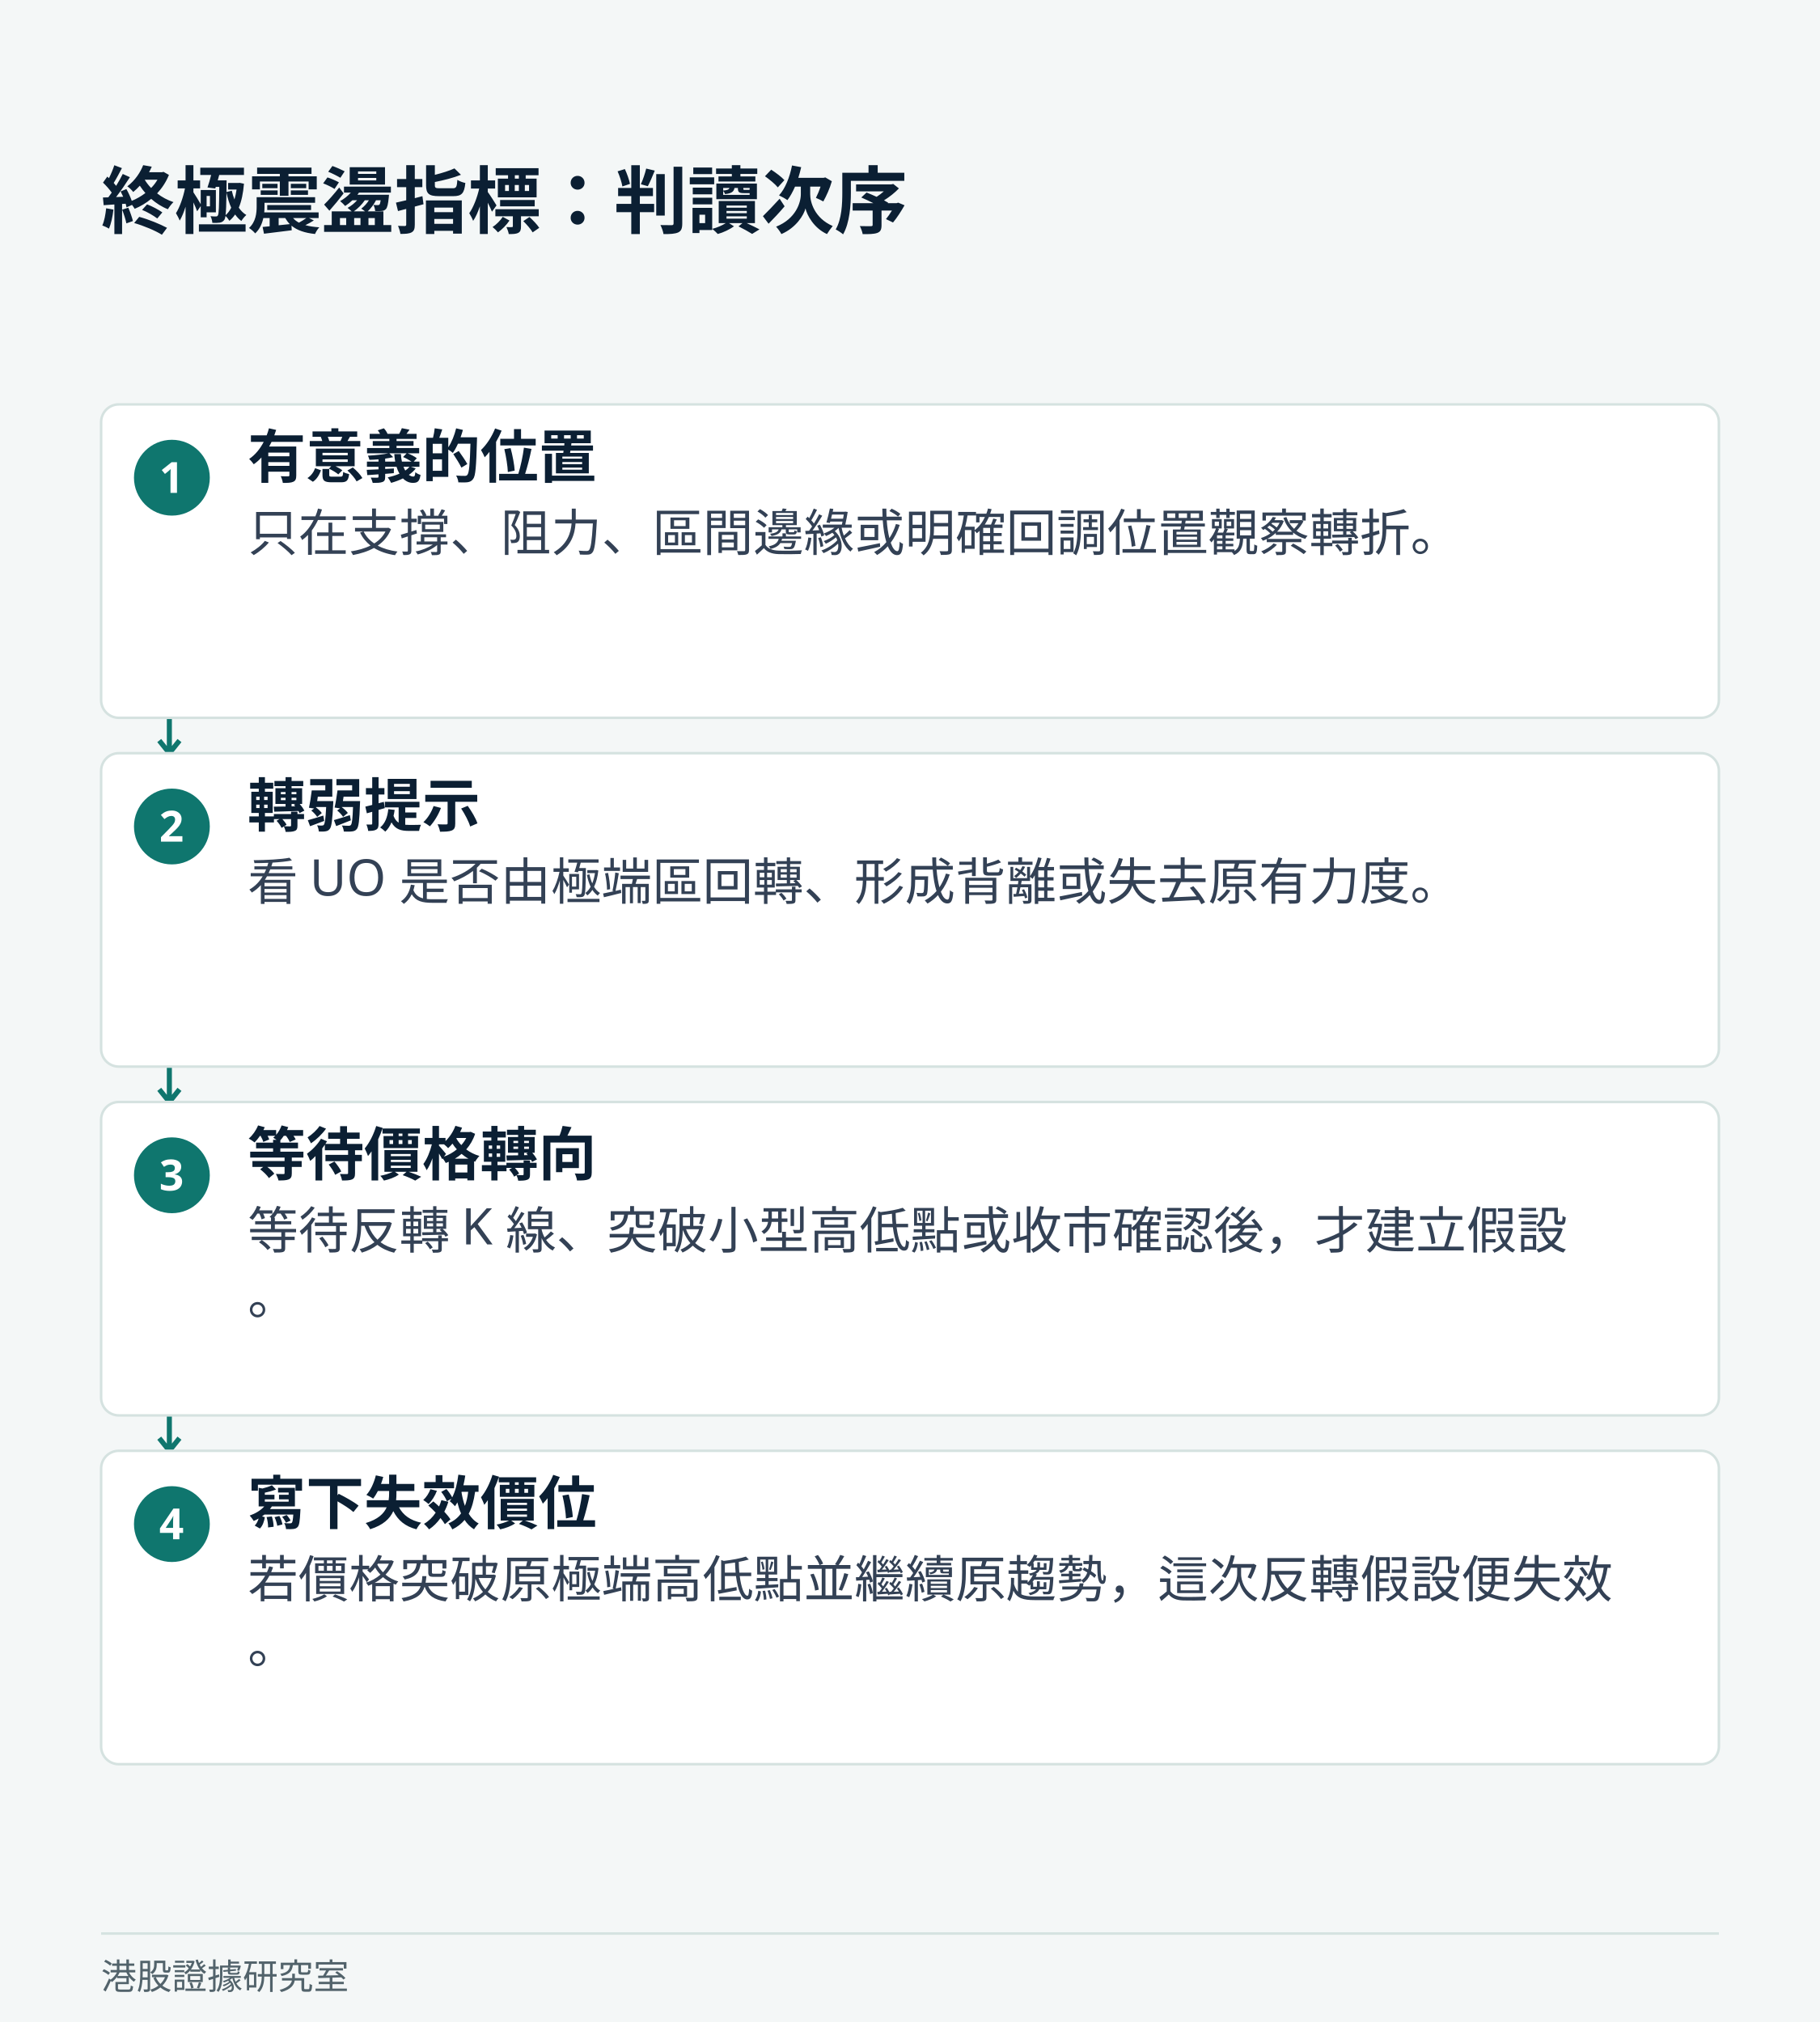
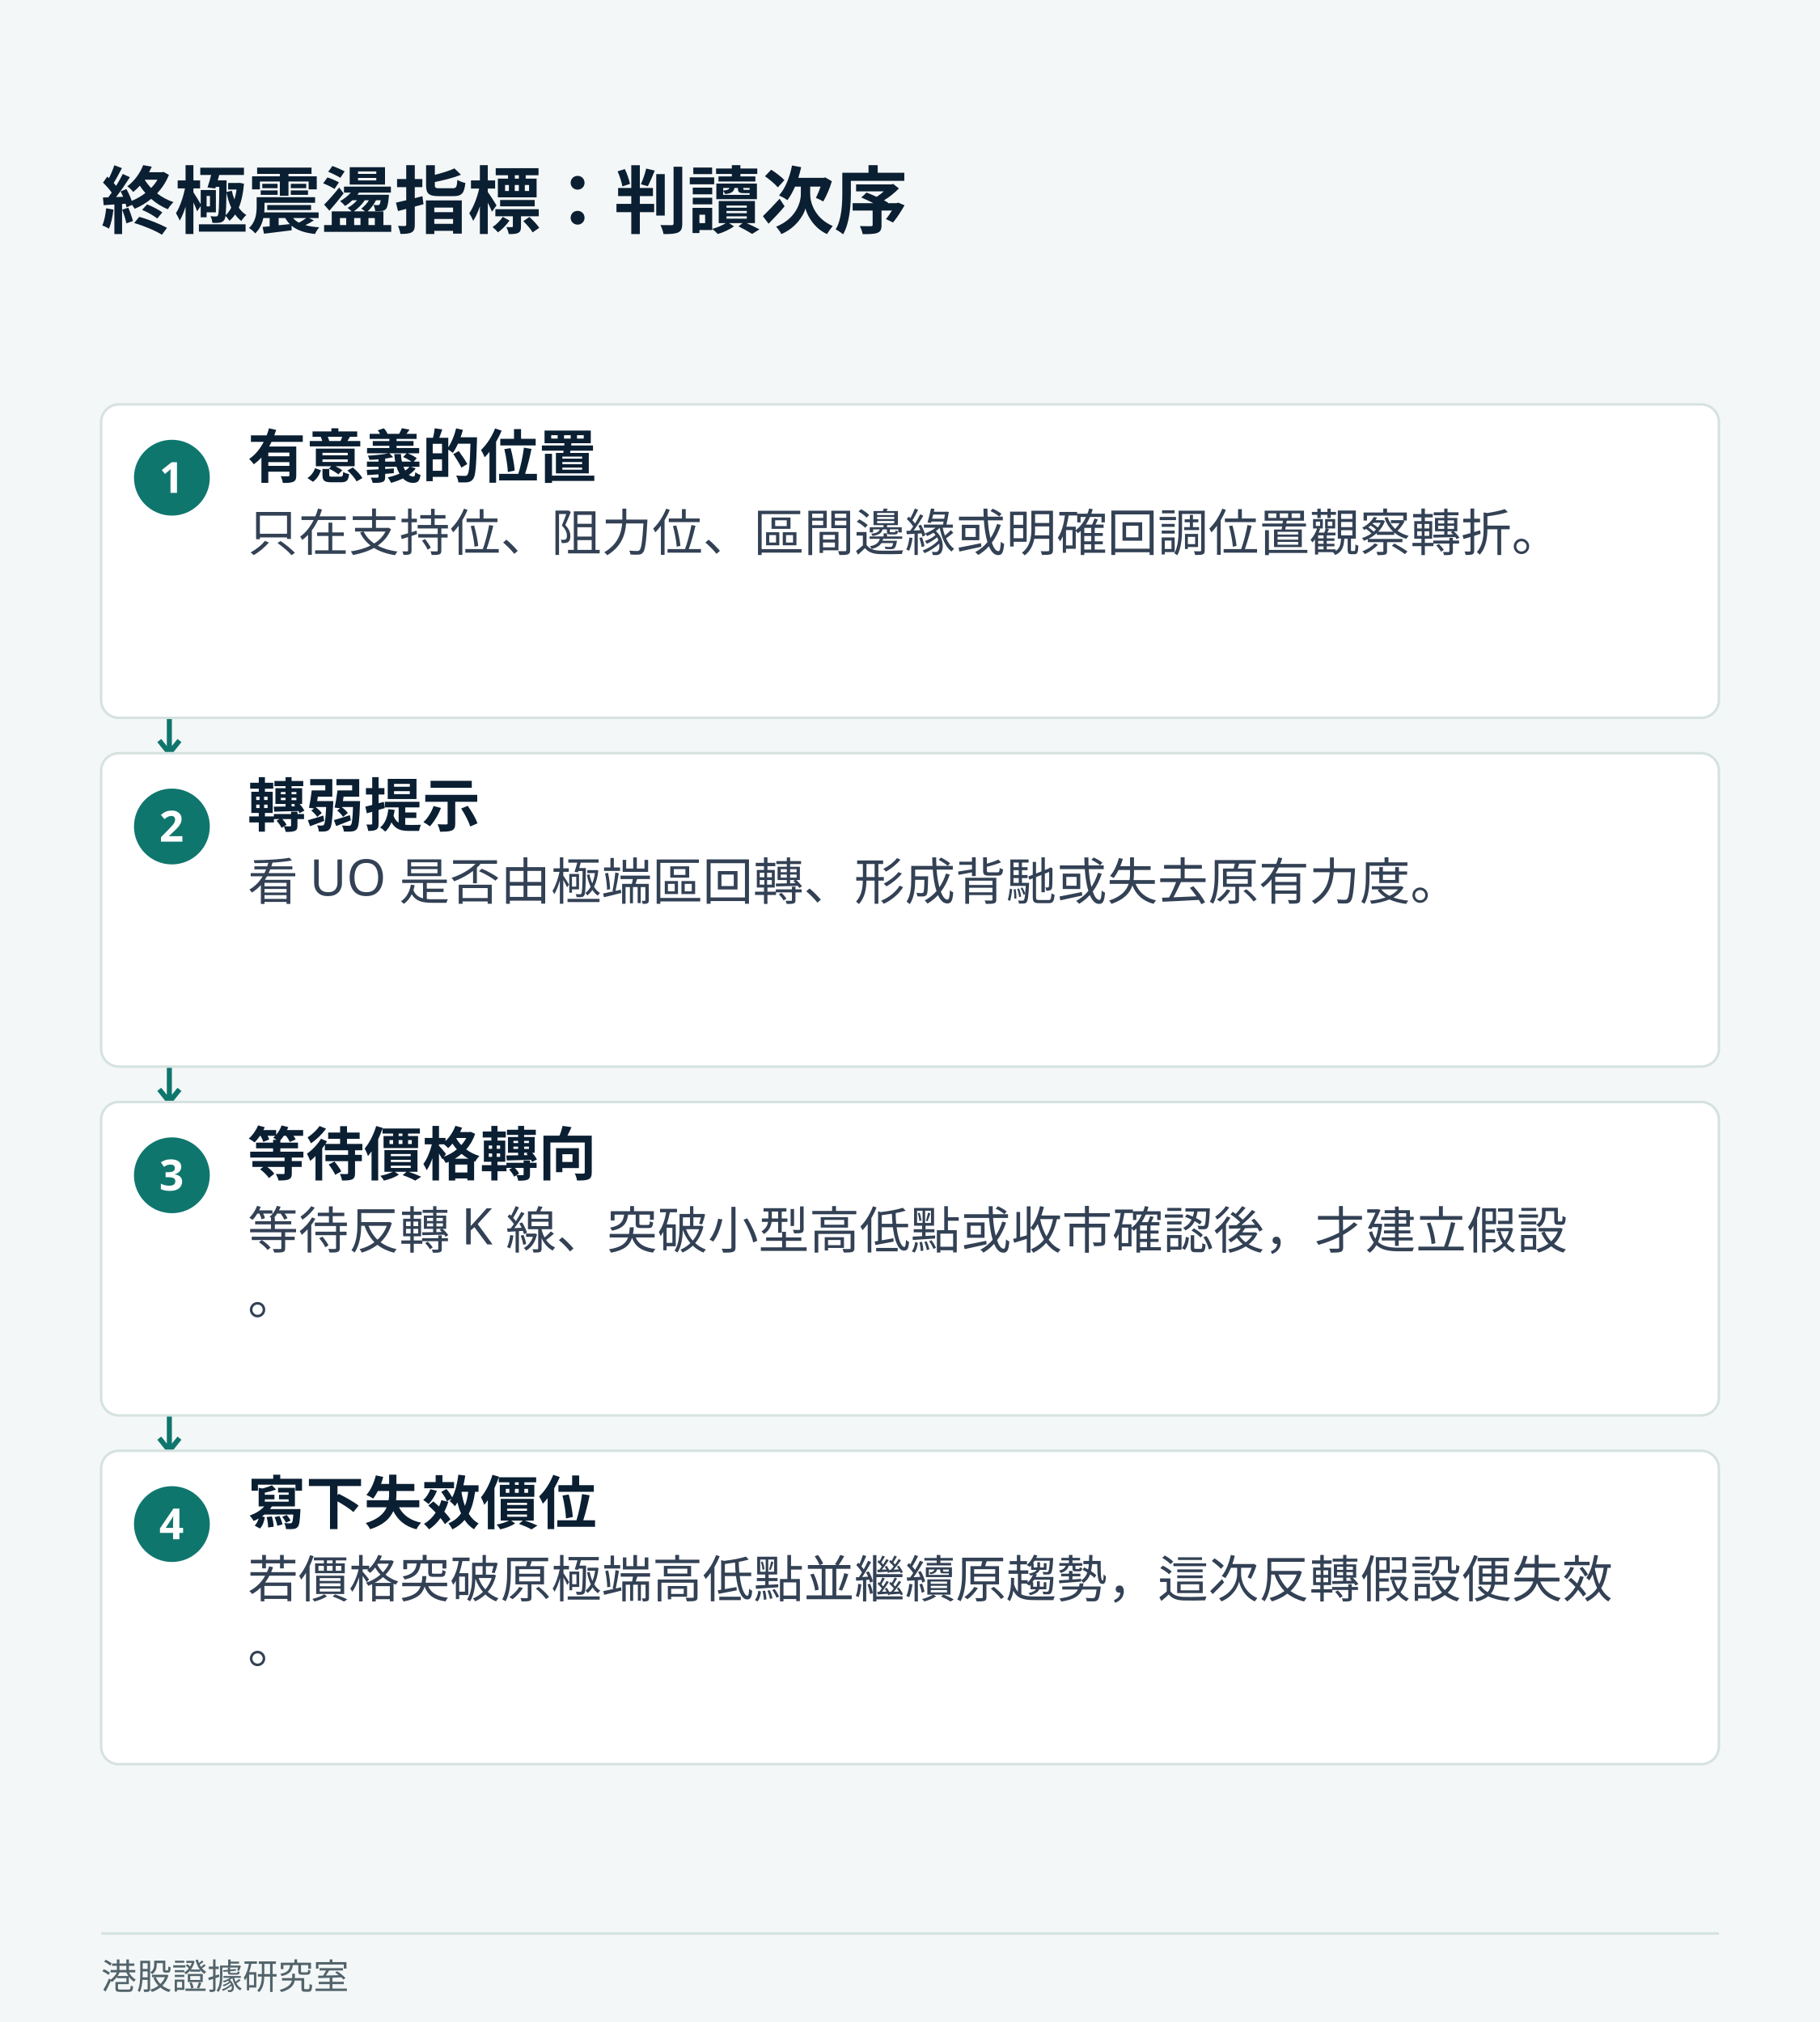
<svg xmlns="http://www.w3.org/2000/svg" width="720" height="800" viewBox="0 0 720 800" role="img" aria-labelledby="title desc">
  <rect width="720" height="800" fill="#f4f7f7" />
  <g font-family="Microsoft JhengHei,PingFang HK,Noto Sans HK,sans-serif">
    <text x="40" y="90" font-size="29" font-weight="700" fill="#0b1f33">
      <tspan x="40" dy="0">終極震盪指標：判讀次序</tspan>
    </text>
    <path d="M67 284v14m-4-5 4 5 4-5" stroke="#0f766e" stroke-width="2" fill="none" />
    <rect x="40" y="160" width="640" height="124" rx="7" fill="#ffffff" stroke="#d5e2e0" />
    <circle cx="68" cy="189" r="15" fill="#0f766e" />
    <text x="63" y="195" font-size="17" font-weight="700" fill="#fff">
      <tspan x="63" dy="0">1</tspan>
    </text>
    <text x="98" y="189" font-size="23" font-weight="700" fill="#0b1f33">
      <tspan x="98" dy="0">有意義的位置</tspan>
    </text>
    <text x="98" y="218" font-size="20" font-weight="400" fill="#334155">
-       <tspan x="98" dy="0">只在支撐、阻力、區間邊緣或明確回調位置觀察轉折。</tspan>
+       <tspan x="98" dy="0">只在支持位、阻力位、區間邊緣或明確回調位置觀察轉折。</tspan>
    </text>
    <path d="M67 422v14m-4-5 4 5 4-5" stroke="#0f766e" stroke-width="2" fill="none" />
    <rect x="40" y="298" width="640" height="124" rx="7" fill="#ffffff" stroke="#d5e2e0" />
    <circle cx="68" cy="327" r="15" fill="#0f766e" />
    <text x="63" y="333" font-size="17" font-weight="700" fill="#fff">
      <tspan x="63" dy="0">2</tspan>
    </text>
    <text x="98" y="327" font-size="23" font-weight="700" fill="#0b1f33">
      <tspan x="98" dy="0">轉弱提示</tspan>
    </text>
    <text x="98" y="356" font-size="20" font-weight="400" fill="#334155">
-       <tspan x="98" dy="0">看 UO 是否由極端區回轉、形成背離或失去原有力度。</tspan>
+       <tspan x="98" dy="0">看 UO 是否由極端區回轉、形成背馳或失去原有力度。</tspan>
    </text>
    <path d="M67 560v14m-4-5 4 5 4-5" stroke="#0f766e" stroke-width="2" fill="none" />
    <rect x="40" y="436" width="640" height="124" rx="7" fill="#ffffff" stroke="#d5e2e0" />
    <circle cx="68" cy="465" r="15" fill="#0f766e" />
    <text x="63" y="471" font-size="17" font-weight="700" fill="#fff">
      <tspan x="63" dy="0">3</tspan>
    </text>
    <text x="98" y="465" font-size="23" font-weight="700" fill="#0b1f33">
      <tspan x="98" dy="0">等待價格轉向</tspan>
    </text>
    <text x="98" y="494" font-size="20" font-weight="400" fill="#334155">
      <tspan x="98" dy="0">等待反轉 K 線、突破小型高低點或收市確認後，才建立假設</tspan>
      <tspan x="98" dy="26">。</tspan>
    </text>
    <rect x="40" y="574" width="640" height="124" rx="7" fill="#ffffff" stroke="#d5e2e0" />
    <circle cx="68" cy="603" r="15" fill="#0f766e" />
    <text x="63" y="609" font-size="17" font-weight="700" fill="#fff">
      <tspan x="63" dy="0">4</tspan>
    </text>
    <text x="98" y="603" font-size="23" font-weight="700" fill="#0b1f33">
      <tspan x="98" dy="0">寫下失效價位</tspan>
    </text>
    <text x="98" y="632" font-size="20" font-weight="400" fill="#334155">
      <tspan x="98" dy="0">若價格突破原極端高低點並繼續原趨勢，這次反轉假設便失效</tspan>
      <tspan x="98" dy="26">。</tspan>
    </text>
    <path d="M40 765H680" stroke="#d5e2e0" />
    <text x="40" y="787" font-size="14" font-weight="400" fill="#52636b">
      <tspan x="40" dy="0">港股證據研究室</tspan>
    </text>
  </g>
</svg>
